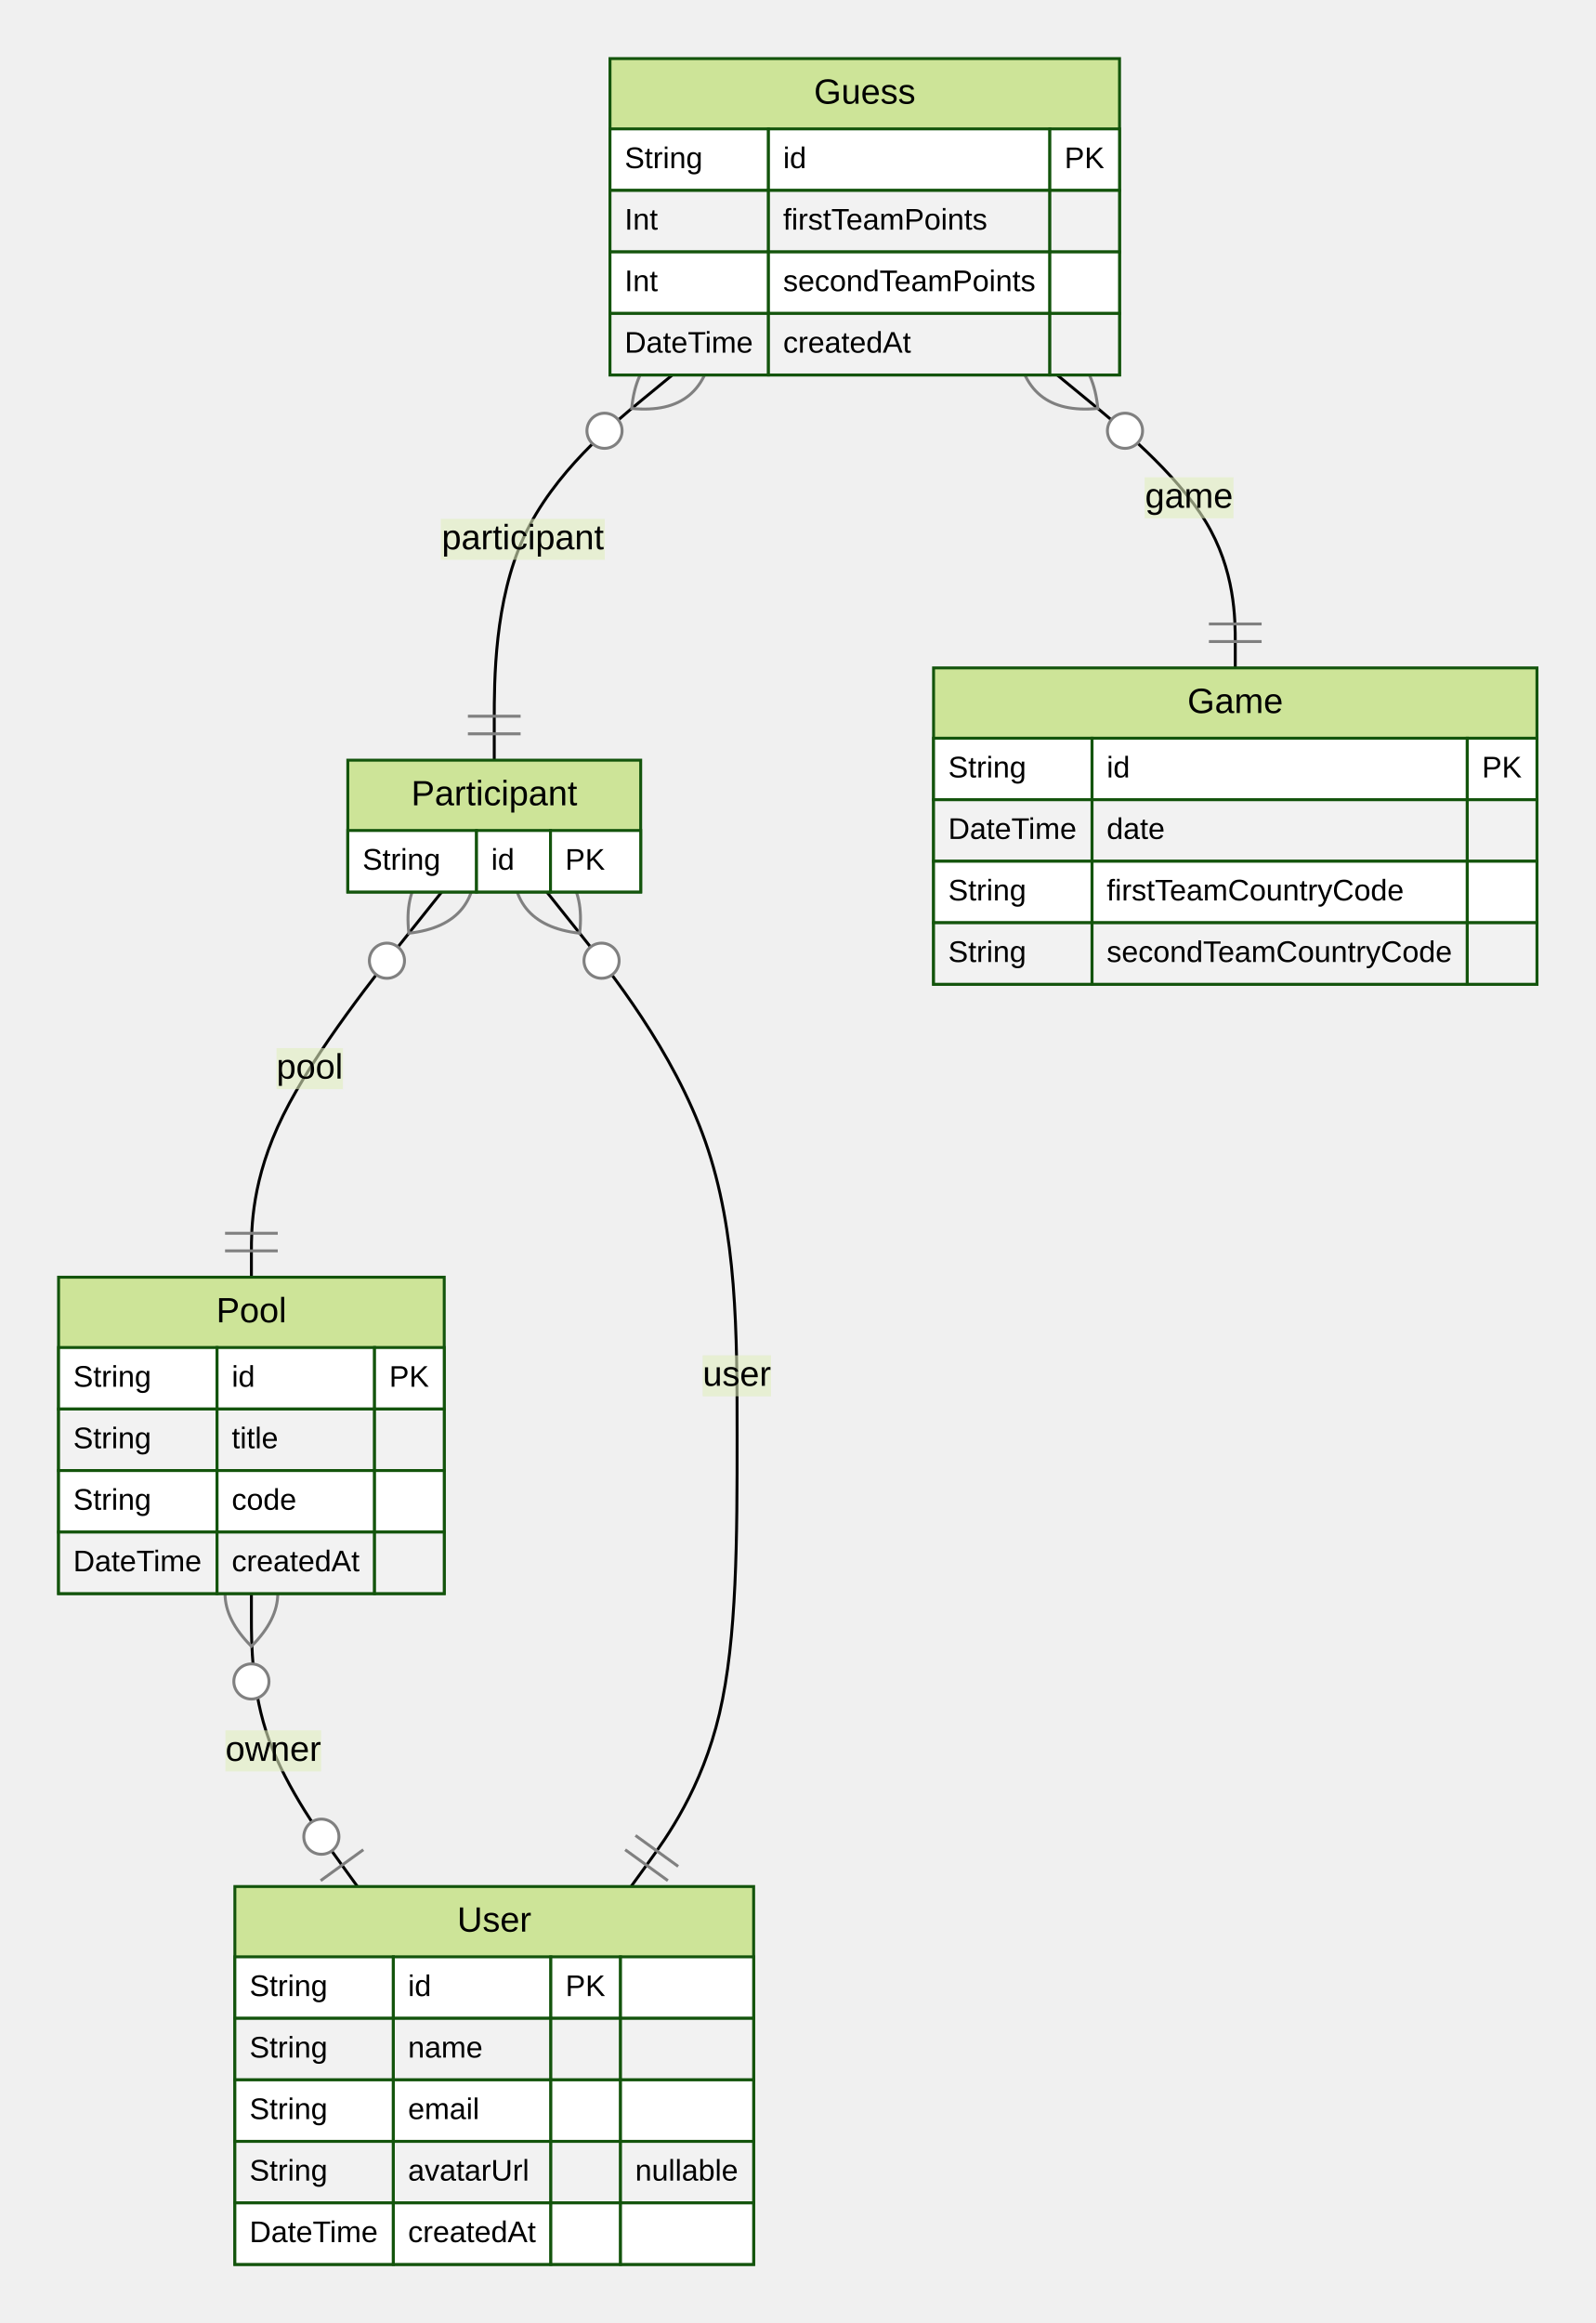
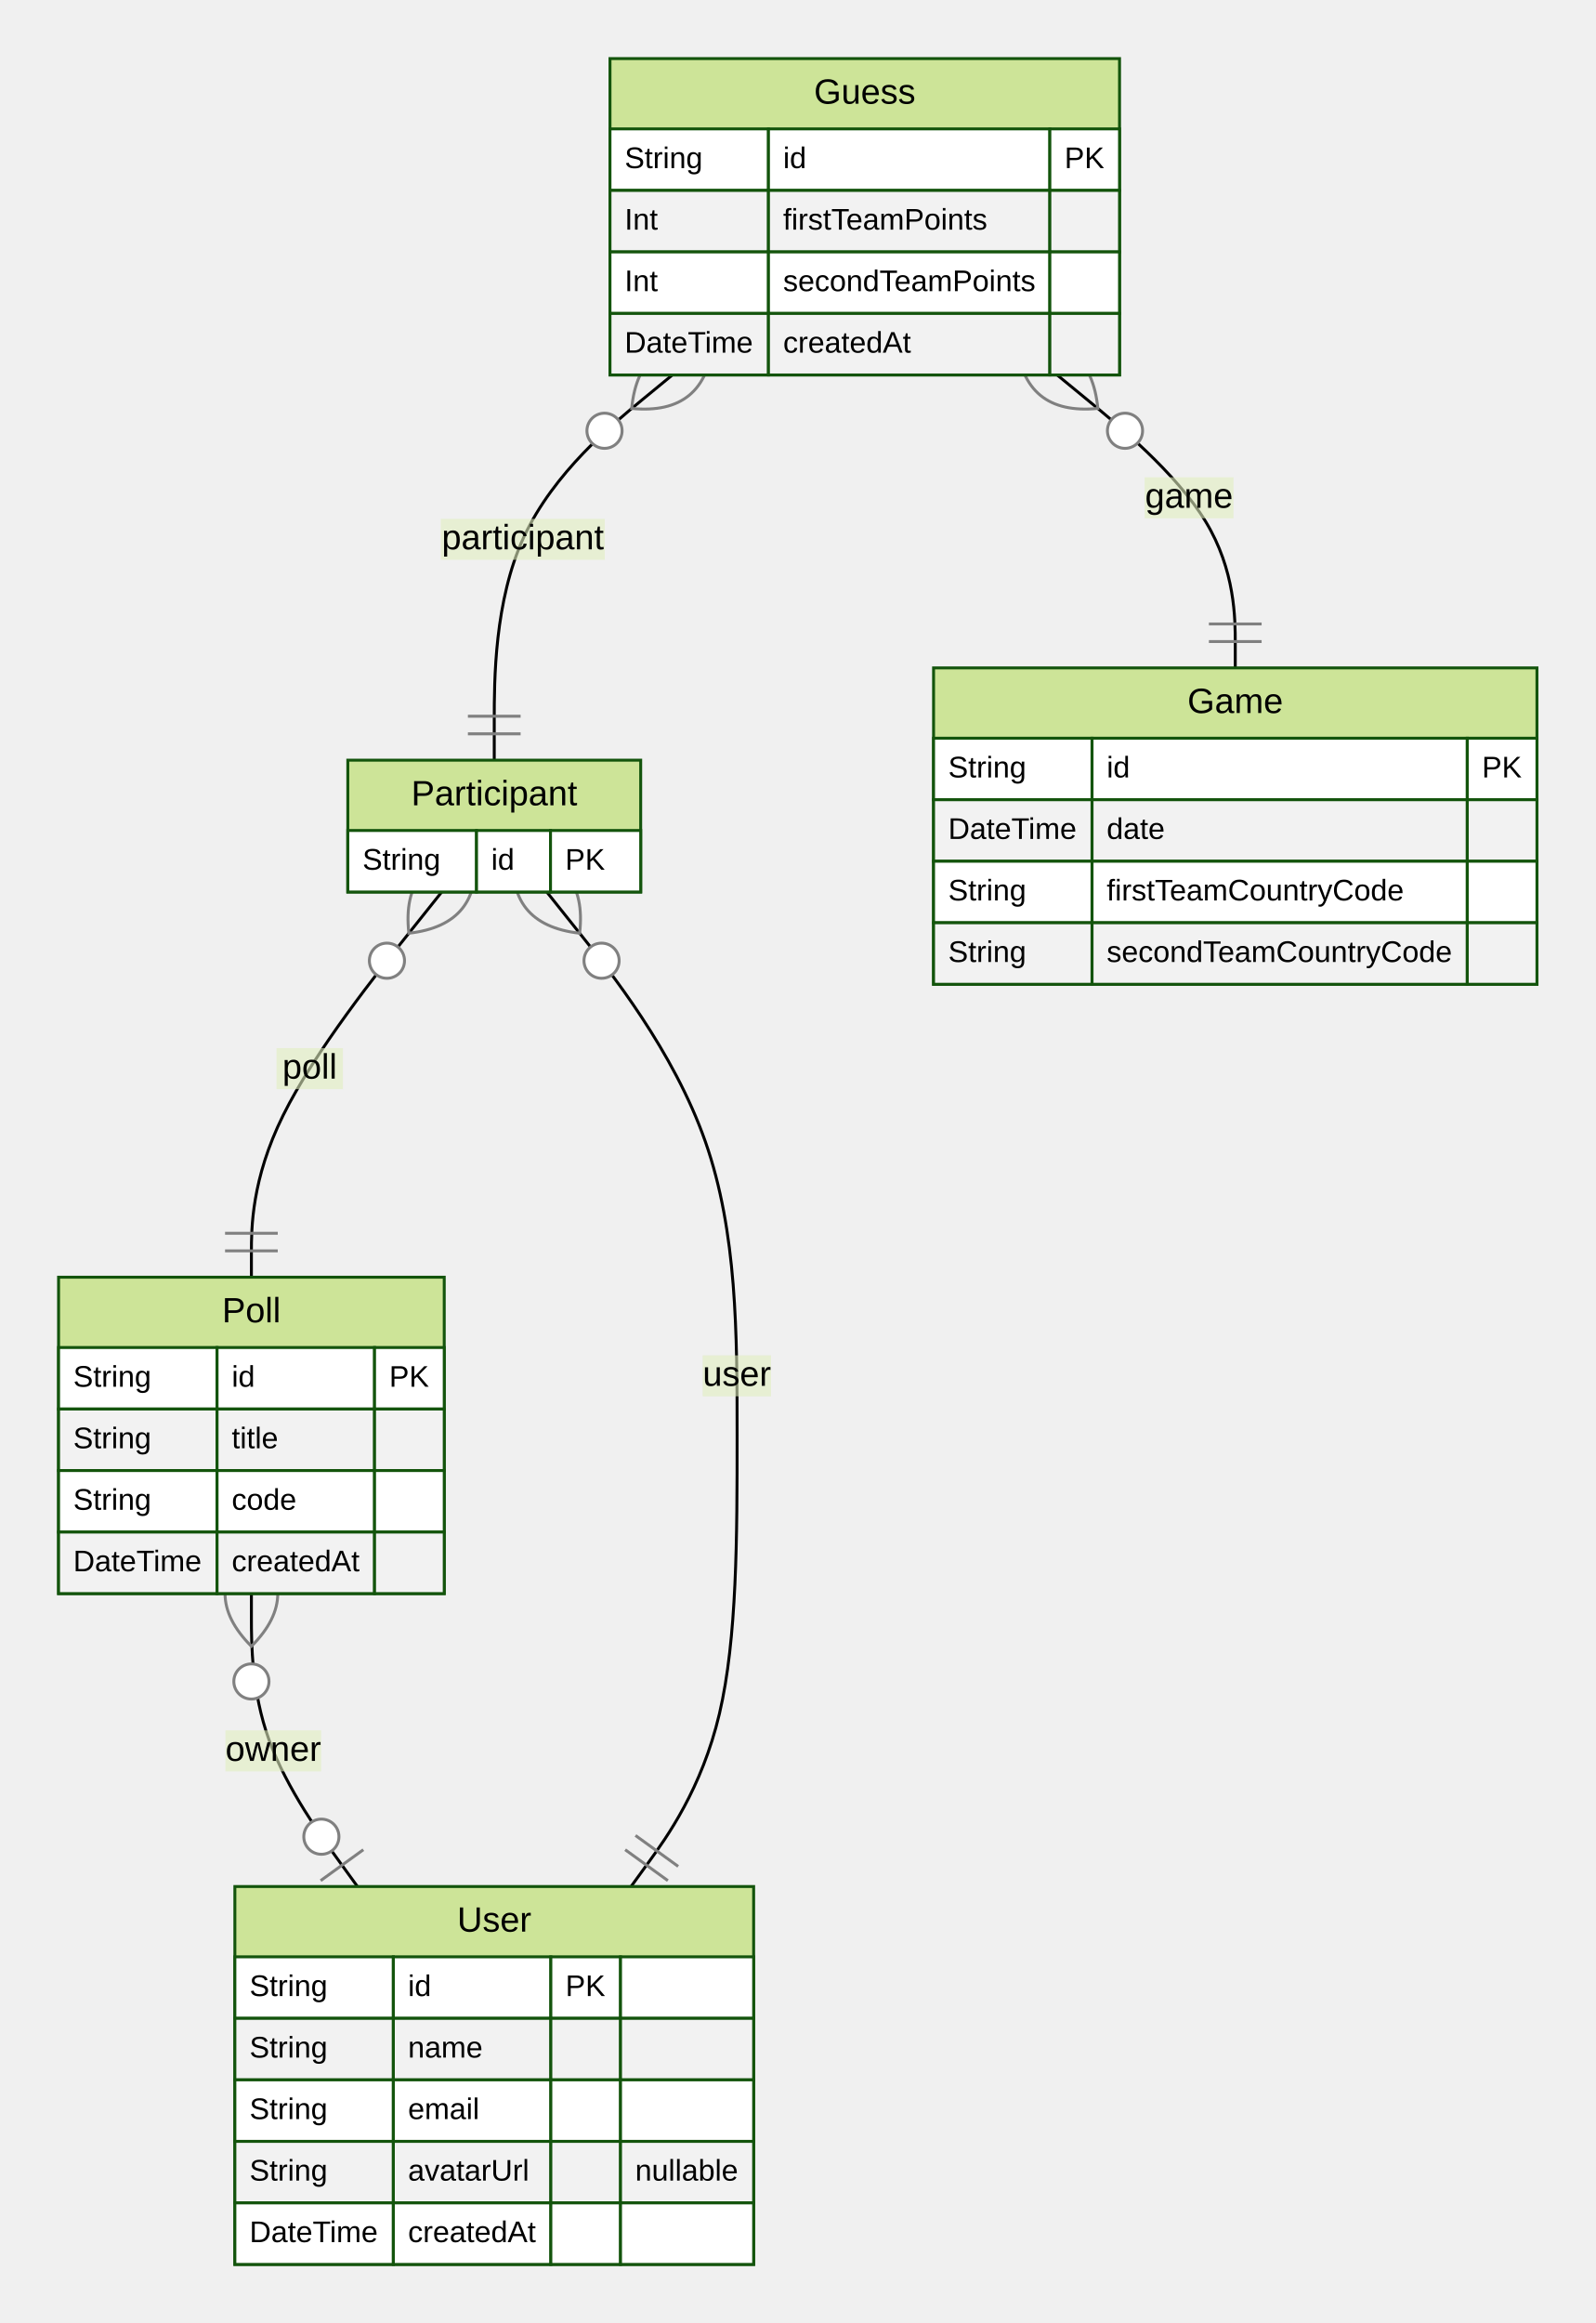
<svg xmlns="http://www.w3.org/2000/svg" aria-labelledby="chart-title-mermaid-0 chart-desc-mermaid-0" role="img" viewBox="0 0 544.791 793" style="max-width: 544.791px; background-color: white;" width="100%" id="mermaid-0">
  <style>#mermaid-0 {font-family:"trebuchet ms",verdana,arial,sans-serif;font-size:16px;fill:#000000;}#mermaid-0 .error-icon{fill:#552222;}#mermaid-0 .error-text{fill:#552222;stroke:#552222;}#mermaid-0 .edge-thickness-normal{stroke-width:2px;}#mermaid-0 .edge-thickness-thick{stroke-width:3.5px;}#mermaid-0 .edge-pattern-solid{stroke-dasharray:0;}#mermaid-0 .edge-pattern-dashed{stroke-dasharray:3;}#mermaid-0 .edge-pattern-dotted{stroke-dasharray:2;}#mermaid-0 .marker{fill:#000000;stroke:#000000;}#mermaid-0 .marker.cross{stroke:#000000;}#mermaid-0 svg{font-family:"trebuchet ms",verdana,arial,sans-serif;font-size:16px;}#mermaid-0 .entityBox{fill:#cde498;stroke:#13540c;}#mermaid-0 .attributeBoxOdd{fill:#ffffff;stroke:#13540c;}#mermaid-0 .attributeBoxEven{fill:#f2f2f2;stroke:#13540c;}#mermaid-0 .relationshipLabelBox{fill:hsl(78.158, 58.462%, 84.51%);opacity:0.7;background-color:hsl(78.158, 58.462%, 84.51%);}#mermaid-0 .relationshipLabelBox rect{opacity:0.5;}#mermaid-0 .relationshipLine{stroke:#000000;}#mermaid-0 :root{--mermaid-font-family:"trebuchet ms",verdana,arial,sans-serif;}</style>
  <g />
  <defs>
    <marker orient="auto" markerHeight="18" markerWidth="18" refY="9" refX="0" id="ONLY_ONE_START">
      <path d="M9,0 L9,18 M15,0 L15,18" fill="none" stroke="gray" />
    </marker>
  </defs>
  <defs>
    <marker orient="auto" markerHeight="18" markerWidth="18" refY="9" refX="18" id="ONLY_ONE_END">
      <path d="M3,0 L3,18 M9,0 L9,18" fill="none" stroke="gray" />
    </marker>
  </defs>
  <defs>
    <marker orient="auto" markerHeight="18" markerWidth="30" refY="9" refX="0" id="ZERO_OR_ONE_START">
      <circle r="6" cy="9" cx="21" fill="white" stroke="gray" />
      <path d="M9,0 L9,18" fill="none" stroke="gray" />
    </marker>
  </defs>
  <defs>
    <marker orient="auto" markerHeight="18" markerWidth="30" refY="9" refX="30" id="ZERO_OR_ONE_END">
      <circle r="6" cy="9" cx="9" fill="white" stroke="gray" />
      <path d="M21,0 L21,18" fill="none" stroke="gray" />
    </marker>
  </defs>
  <defs>
    <marker orient="auto" markerHeight="36" markerWidth="45" refY="18" refX="18" id="ONE_OR_MORE_START">
      <path d="M0,18 Q 18,0 36,18 Q 18,36 0,18 M42,9 L42,27" fill="none" stroke="gray" />
    </marker>
  </defs>
  <defs>
    <marker orient="auto" markerHeight="36" markerWidth="45" refY="18" refX="27" id="ONE_OR_MORE_END">
      <path d="M3,9 L3,27 M9,18 Q27,0 45,18 Q27,36 9,18" fill="none" stroke="gray" />
    </marker>
  </defs>
  <defs>
    <marker orient="auto" markerHeight="36" markerWidth="57" refY="18" refX="18" id="ZERO_OR_MORE_START">
      <circle r="6" cy="18" cx="48" fill="white" stroke="gray" />
      <path d="M0,18 Q18,0 36,18 Q18,36 0,18" fill="none" stroke="gray" />
    </marker>
  </defs>
  <defs>
    <marker orient="auto" markerHeight="36" markerWidth="57" refY="18" refX="39" id="ZERO_OR_MORE_END">
      <circle r="6" cy="18" cx="9" fill="white" stroke="gray" />
      <path d="M21,18 Q39,0 57,18 Q39,36 21,18" fill="none" stroke="gray" />
    </marker>
  </defs>
  <path marker-start="url(#ZERO_OR_MORE_START)" marker-end="url(#ZERO_OR_ONE_END)" fill="none" stroke="gray" d="M85.841,544L85.841,552.333C85.841,560.667,85.841,577.333,91.876,594C97.911,610.667,109.981,627.333,116.016,635.667L122.051,644" class="er relationshipLine" />
  <path marker-start="url(#ZERO_OR_MORE_START)" marker-end="url(#ONLY_ONE_END)" fill="none" stroke="gray" d="M186.702,304.5L197.532,318.083C208.362,331.667,230.023,358.833,240.853,389.75C251.683,420.667,251.683,455.333,251.683,490C251.683,524.667,251.683,559.333,245.648,585C239.613,610.667,227.543,627.333,221.508,635.667L215.473,644" class="er relationshipLine" />
  <path marker-start="url(#ZERO_OR_MORE_START)" marker-end="url(#ONLY_ONE_END)" fill="none" stroke="gray" d="M150.823,304.5L139.992,318.083C129.162,331.667,107.502,358.833,96.672,380.75C85.841,402.667,85.841,419.333,85.841,427.667L85.841,436" class="er relationshipLine" />
  <path marker-start="url(#ZERO_OR_MORE_START)" marker-end="url(#ONLY_ONE_END)" fill="none" stroke="gray" d="M229.583,128L219.446,136.333C209.309,144.667,189.036,161.333,178.899,183.25C168.762,205.167,168.762,232.333,168.762,245.917L168.762,259.5" class="er relationshipLine" />
  <path marker-start="url(#ZERO_OR_MORE_START)" marker-end="url(#ONLY_ONE_END)" fill="none" stroke="gray" d="M360.956,128L371.093,136.333C381.23,144.667,401.503,161.333,411.64,178C421.777,194.667,421.777,211.333,421.777,219.667L421.777,228" class="er relationshipLine" />
-   <g transform="translate(20,436 )" id="Pool">
+   <g transform="translate(20,436 )" id="Poll">
    <rect height="108" width="131.683" y="0" x="0" stroke="gray" fill-opacity="100%" fill="honeydew" class="er entityBox" />
-     <text transform="translate(65.84149,12)" style="font-family: &quot;trebuchet ms&quot;, verdana, arial, sans-serif;; font-size: 12px" text-anchor="middle" dominant-baseline="middle" y="0" x="0" id="entity-Pool" class="er entityLabel">Pool</text>
-     <rect height="21" width="54.113" y="24" x="0" stroke="gray" fill-opacity="100%" fill="honeydew" class="er attributeBoxOdd" />
-     <text transform="translate(5,34.5)" style="font-family: &quot;trebuchet ms&quot;, verdana, arial, sans-serif;; font-size: 10.2px" text-anchor="left" dominant-baseline="middle" y="0" x="0" id="entity-Pool-attr-1-type" class="er entityLabel">String</text>
+     <text transform="translate(65.84149,12)" style="font-family: &quot;trebuchet ms&quot;, verdana, arial, sans-serif;; font-size: 12px" text-anchor="middle" dominant-baseline="middle" y="0" x="0" id="entity-Poll" class="er entityLabel">Poll</text>
+     <rect height="21" width="54.113" y="24" x="0" stroke="gray" fill-opacity="100%" fill="honeydew" class="er attributeBoxOdd" />
+     <text transform="translate(5,34.5)" style="font-family: &quot;trebuchet ms&quot;, verdana, arial, sans-serif;; font-size: 10.2px" text-anchor="left" dominant-baseline="middle" y="0" x="0" id="entity-Poll-attr-1-type" class="er entityLabel">String</text>
    <rect height="21" width="53.775" y="24" x="54.113" stroke="gray" fill-opacity="100%" fill="honeydew" class="er attributeBoxOdd" />
-     <text transform="translate(59.11313,34.5)" style="font-family: &quot;trebuchet ms&quot;, verdana, arial, sans-serif;; font-size: 10.2px" text-anchor="left" dominant-baseline="middle" y="0" x="0" id="entity-Pool-attr-1-name" class="er entityLabel">id</text>
+     <text transform="translate(59.11313,34.5)" style="font-family: &quot;trebuchet ms&quot;, verdana, arial, sans-serif;; font-size: 10.2px" text-anchor="left" dominant-baseline="middle" y="0" x="0" id="entity-Poll-attr-1-name" class="er entityLabel">id</text>
    <rect height="21" width="23.795" y="24" x="107.888" stroke="gray" fill-opacity="100%" fill="honeydew" class="er attributeBoxOdd" />
-     <text transform="translate(112.888,34.5)" style="font-family: &quot;trebuchet ms&quot;, verdana, arial, sans-serif;; font-size: 10.2px" text-anchor="left" dominant-baseline="middle" y="0" x="0" id="entity-Pool-attr-1-key" class="er entityLabel">PK</text>
-     <rect height="21" width="54.113" y="45" x="0" stroke="gray" fill-opacity="100%" fill="honeydew" class="er attributeBoxEven" />
-     <text transform="translate(5,55.5)" style="font-family: &quot;trebuchet ms&quot;, verdana, arial, sans-serif;; font-size: 10.2px" text-anchor="left" dominant-baseline="middle" y="0" x="0" id="entity-Pool-attr-2-type" class="er entityLabel">String</text>
+     <text transform="translate(112.888,34.5)" style="font-family: &quot;trebuchet ms&quot;, verdana, arial, sans-serif;; font-size: 10.2px" text-anchor="left" dominant-baseline="middle" y="0" x="0" id="entity-Poll-attr-1-key" class="er entityLabel">PK</text>
+     <rect height="21" width="54.113" y="45" x="0" stroke="gray" fill-opacity="100%" fill="honeydew" class="er attributeBoxEven" />
+     <text transform="translate(5,55.5)" style="font-family: &quot;trebuchet ms&quot;, verdana, arial, sans-serif;; font-size: 10.2px" text-anchor="left" dominant-baseline="middle" y="0" x="0" id="entity-Poll-attr-2-type" class="er entityLabel">String</text>
    <rect height="21" width="53.775" y="45" x="54.113" stroke="gray" fill-opacity="100%" fill="honeydew" class="er attributeBoxEven" />
-     <text transform="translate(59.11313,55.5)" style="font-family: &quot;trebuchet ms&quot;, verdana, arial, sans-serif;; font-size: 10.2px" text-anchor="left" dominant-baseline="middle" y="0" x="0" id="entity-Pool-attr-2-name" class="er entityLabel">title</text>
+     <text transform="translate(59.11313,55.5)" style="font-family: &quot;trebuchet ms&quot;, verdana, arial, sans-serif;; font-size: 10.2px" text-anchor="left" dominant-baseline="middle" y="0" x="0" id="entity-Poll-attr-2-name" class="er entityLabel">title</text>
    <rect height="21" width="23.795" y="45" x="107.888" stroke="gray" fill-opacity="100%" fill="honeydew" class="er attributeBoxEven" />
-     <text transform="translate(112.888,55.5)" style="font-family: &quot;trebuchet ms&quot;, verdana, arial, sans-serif;; font-size: 10.2px" text-anchor="left" dominant-baseline="middle" y="0" x="0" id="entity-Pool-attr-2-key" class="er entityLabel" />
-     <rect height="21" width="54.113" y="66" x="0" stroke="gray" fill-opacity="100%" fill="honeydew" class="er attributeBoxOdd" />
-     <text transform="translate(5,76.5)" style="font-family: &quot;trebuchet ms&quot;, verdana, arial, sans-serif;; font-size: 10.2px" text-anchor="left" dominant-baseline="middle" y="0" x="0" id="entity-Pool-attr-3-type" class="er entityLabel">String</text>
+     <text transform="translate(112.888,55.5)" style="font-family: &quot;trebuchet ms&quot;, verdana, arial, sans-serif;; font-size: 10.2px" text-anchor="left" dominant-baseline="middle" y="0" x="0" id="entity-Poll-attr-2-key" class="er entityLabel" />
+     <rect height="21" width="54.113" y="66" x="0" stroke="gray" fill-opacity="100%" fill="honeydew" class="er attributeBoxOdd" />
+     <text transform="translate(5,76.5)" style="font-family: &quot;trebuchet ms&quot;, verdana, arial, sans-serif;; font-size: 10.2px" text-anchor="left" dominant-baseline="middle" y="0" x="0" id="entity-Poll-attr-3-type" class="er entityLabel">String</text>
    <rect height="21" width="53.775" y="66" x="54.113" stroke="gray" fill-opacity="100%" fill="honeydew" class="er attributeBoxOdd" />
-     <text transform="translate(59.11313,76.5)" style="font-family: &quot;trebuchet ms&quot;, verdana, arial, sans-serif;; font-size: 10.2px" text-anchor="left" dominant-baseline="middle" y="0" x="0" id="entity-Pool-attr-3-name" class="er entityLabel">code</text>
+     <text transform="translate(59.11313,76.5)" style="font-family: &quot;trebuchet ms&quot;, verdana, arial, sans-serif;; font-size: 10.2px" text-anchor="left" dominant-baseline="middle" y="0" x="0" id="entity-Poll-attr-3-name" class="er entityLabel">code</text>
    <rect height="21" width="23.795" y="66" x="107.888" stroke="gray" fill-opacity="100%" fill="honeydew" class="er attributeBoxOdd" />
-     <text transform="translate(112.888,76.5)" style="font-family: &quot;trebuchet ms&quot;, verdana, arial, sans-serif;; font-size: 10.2px" text-anchor="left" dominant-baseline="middle" y="0" x="0" id="entity-Pool-attr-3-key" class="er entityLabel" />
-     <rect height="21" width="54.113" y="87" x="0" stroke="gray" fill-opacity="100%" fill="honeydew" class="er attributeBoxEven" />
-     <text transform="translate(5,97.5)" style="font-family: &quot;trebuchet ms&quot;, verdana, arial, sans-serif;; font-size: 10.2px" text-anchor="left" dominant-baseline="middle" y="0" x="0" id="entity-Pool-attr-4-type" class="er entityLabel">DateTime</text>
+     <text transform="translate(112.888,76.5)" style="font-family: &quot;trebuchet ms&quot;, verdana, arial, sans-serif;; font-size: 10.2px" text-anchor="left" dominant-baseline="middle" y="0" x="0" id="entity-Poll-attr-3-key" class="er entityLabel" />
+     <rect height="21" width="54.113" y="87" x="0" stroke="gray" fill-opacity="100%" fill="honeydew" class="er attributeBoxEven" />
+     <text transform="translate(5,97.5)" style="font-family: &quot;trebuchet ms&quot;, verdana, arial, sans-serif;; font-size: 10.2px" text-anchor="left" dominant-baseline="middle" y="0" x="0" id="entity-Poll-attr-4-type" class="er entityLabel">DateTime</text>
    <rect height="21" width="53.775" y="87" x="54.113" stroke="gray" fill-opacity="100%" fill="honeydew" class="er attributeBoxEven" />
-     <text transform="translate(59.11313,97.5)" style="font-family: &quot;trebuchet ms&quot;, verdana, arial, sans-serif;; font-size: 10.2px" text-anchor="left" dominant-baseline="middle" y="0" x="0" id="entity-Pool-attr-4-name" class="er entityLabel">createdAt</text>
+     <text transform="translate(59.11313,97.5)" style="font-family: &quot;trebuchet ms&quot;, verdana, arial, sans-serif;; font-size: 10.2px" text-anchor="left" dominant-baseline="middle" y="0" x="0" id="entity-Poll-attr-4-name" class="er entityLabel">createdAt</text>
    <rect height="21" width="23.795" y="87" x="107.888" stroke="gray" fill-opacity="100%" fill="honeydew" class="er attributeBoxEven" />
-     <text transform="translate(112.888,97.5)" style="font-family: &quot;trebuchet ms&quot;, verdana, arial, sans-serif;; font-size: 10.2px" text-anchor="left" dominant-baseline="middle" y="0" x="0" id="entity-Pool-attr-4-key" class="er entityLabel" />
+     <text transform="translate(112.888,97.5)" style="font-family: &quot;trebuchet ms&quot;, verdana, arial, sans-serif;; font-size: 10.2px" text-anchor="left" dominant-baseline="middle" y="0" x="0" id="entity-Poll-attr-4-key" class="er entityLabel" />
  </g>
  <g transform="translate(118.7622,259.5 )" id="Participant">
    <rect height="45" width="100" y="0" x="0" stroke="gray" fill-opacity="100%" fill="honeydew" class="er entityBox" />
    <text transform="translate(50,12)" style="font-family: &quot;trebuchet ms&quot;, verdana, arial, sans-serif;; font-size: 12px" text-anchor="middle" dominant-baseline="middle" y="0" x="0" id="entity-Participant" class="er entityLabel">Participant</text>
    <rect height="21" width="43.945" y="24" x="0" stroke="gray" fill-opacity="100%" fill="honeydew" class="er attributeBoxOdd" />
    <text transform="translate(5,34.5)" style="font-family: &quot;trebuchet ms&quot;, verdana, arial, sans-serif;; font-size: 10.2px" text-anchor="left" dominant-baseline="middle" y="0" x="0" id="entity-Participant-attr-1-type" class="er entityLabel">String</text>
    <rect height="21" width="25.262" y="24" x="43.945" stroke="gray" fill-opacity="100%" fill="honeydew" class="er attributeBoxOdd" />
    <text transform="translate(48.94526,34.5)" style="font-family: &quot;trebuchet ms&quot;, verdana, arial, sans-serif;; font-size: 10.2px" text-anchor="left" dominant-baseline="middle" y="0" x="0" id="entity-Participant-attr-1-name" class="er entityLabel">id</text>
    <rect height="21" width="30.793" y="24" x="69.207" stroke="gray" fill-opacity="100%" fill="honeydew" class="er attributeBoxOdd" />
    <text transform="translate(74.20681,34.5)" style="font-family: &quot;trebuchet ms&quot;, verdana, arial, sans-serif;; font-size: 10.2px" text-anchor="left" dominant-baseline="middle" y="0" x="0" id="entity-Participant-attr-1-key" class="er entityLabel">PK</text>
  </g>
  <g transform="translate(80.19414,644 )" id="User">
    <rect height="129" width="177.136" y="0" x="0" stroke="gray" fill-opacity="100%" fill="honeydew" class="er entityBox" />
    <text transform="translate(88.5681,12)" style="font-family: &quot;trebuchet ms&quot;, verdana, arial, sans-serif;; font-size: 12px" text-anchor="middle" dominant-baseline="middle" y="0" x="0" id="entity-User" class="er entityLabel">User</text>
    <rect height="21" width="54.113" y="24" x="0" stroke="gray" fill-opacity="100%" fill="honeydew" class="er attributeBoxOdd" />
    <text transform="translate(5,34.5)" style="font-family: &quot;trebuchet ms&quot;, verdana, arial, sans-serif;; font-size: 10.2px" text-anchor="left" dominant-baseline="middle" y="0" x="0" id="entity-User-attr-1-type" class="er entityLabel">String</text>
    <rect height="21" width="53.775" y="24" x="54.113" stroke="gray" fill-opacity="100%" fill="honeydew" class="er attributeBoxOdd" />
    <text transform="translate(59.11313,34.5)" style="font-family: &quot;trebuchet ms&quot;, verdana, arial, sans-serif;; font-size: 10.2px" text-anchor="left" dominant-baseline="middle" y="0" x="0" id="entity-User-attr-1-name" class="er entityLabel">id</text>
    <rect height="21" width="23.795" y="24" x="107.888" stroke="gray" fill-opacity="100%" fill="honeydew" class="er attributeBoxOdd" />
    <text transform="translate(112.888,34.5)" style="font-family: &quot;trebuchet ms&quot;, verdana, arial, sans-serif;; font-size: 10.2px" text-anchor="left" dominant-baseline="middle" y="0" x="0" id="entity-User-attr-1-key" class="er entityLabel">PK</text>
    <rect height="21" width="45.453" y="24" x="131.683" stroke="gray" fill-opacity="100%" fill="honeydew" class="er attributeBoxOdd" />
    <text transform="translate(136.683,34.5)" style="font-family: &quot;trebuchet ms&quot;, verdana, arial, sans-serif;; font-size: 10.2px" text-anchor="left" dominant-baseline="middle" y="0" x="0" id="entity-User-attr-1-comment" class="er entityLabel" />
    <rect height="21" width="54.113" y="45" x="0" stroke="gray" fill-opacity="100%" fill="honeydew" class="er attributeBoxEven" />
    <text transform="translate(5,55.5)" style="font-family: &quot;trebuchet ms&quot;, verdana, arial, sans-serif;; font-size: 10.2px" text-anchor="left" dominant-baseline="middle" y="0" x="0" id="entity-User-attr-2-type" class="er entityLabel">String</text>
    <rect height="21" width="53.775" y="45" x="54.113" stroke="gray" fill-opacity="100%" fill="honeydew" class="er attributeBoxEven" />
    <text transform="translate(59.11313,55.5)" style="font-family: &quot;trebuchet ms&quot;, verdana, arial, sans-serif;; font-size: 10.2px" text-anchor="left" dominant-baseline="middle" y="0" x="0" id="entity-User-attr-2-name" class="er entityLabel">name</text>
    <rect height="21" width="23.795" y="45" x="107.888" stroke="gray" fill-opacity="100%" fill="honeydew" class="er attributeBoxEven" />
    <text transform="translate(112.888,55.5)" style="font-family: &quot;trebuchet ms&quot;, verdana, arial, sans-serif;; font-size: 10.2px" text-anchor="left" dominant-baseline="middle" y="0" x="0" id="entity-User-attr-2-key" class="er entityLabel" />
    <rect height="21" width="45.453" y="45" x="131.683" stroke="gray" fill-opacity="100%" fill="honeydew" class="er attributeBoxEven" />
    <text transform="translate(136.683,55.5)" style="font-family: &quot;trebuchet ms&quot;, verdana, arial, sans-serif;; font-size: 10.2px" text-anchor="left" dominant-baseline="middle" y="0" x="0" id="entity-User-attr-2-comment" class="er entityLabel" />
    <rect height="21" width="54.113" y="66" x="0" stroke="gray" fill-opacity="100%" fill="honeydew" class="er attributeBoxOdd" />
    <text transform="translate(5,76.5)" style="font-family: &quot;trebuchet ms&quot;, verdana, arial, sans-serif;; font-size: 10.2px" text-anchor="left" dominant-baseline="middle" y="0" x="0" id="entity-User-attr-3-type" class="er entityLabel">String</text>
    <rect height="21" width="53.775" y="66" x="54.113" stroke="gray" fill-opacity="100%" fill="honeydew" class="er attributeBoxOdd" />
    <text transform="translate(59.11313,76.5)" style="font-family: &quot;trebuchet ms&quot;, verdana, arial, sans-serif;; font-size: 10.2px" text-anchor="left" dominant-baseline="middle" y="0" x="0" id="entity-User-attr-3-name" class="er entityLabel">email</text>
    <rect height="21" width="23.795" y="66" x="107.888" stroke="gray" fill-opacity="100%" fill="honeydew" class="er attributeBoxOdd" />
    <text transform="translate(112.888,76.5)" style="font-family: &quot;trebuchet ms&quot;, verdana, arial, sans-serif;; font-size: 10.2px" text-anchor="left" dominant-baseline="middle" y="0" x="0" id="entity-User-attr-3-key" class="er entityLabel" />
    <rect height="21" width="45.453" y="66" x="131.683" stroke="gray" fill-opacity="100%" fill="honeydew" class="er attributeBoxOdd" />
    <text transform="translate(136.683,76.5)" style="font-family: &quot;trebuchet ms&quot;, verdana, arial, sans-serif;; font-size: 10.2px" text-anchor="left" dominant-baseline="middle" y="0" x="0" id="entity-User-attr-3-comment" class="er entityLabel" />
    <rect height="21" width="54.113" y="87" x="0" stroke="gray" fill-opacity="100%" fill="honeydew" class="er attributeBoxEven" />
    <text transform="translate(5,97.5)" style="font-family: &quot;trebuchet ms&quot;, verdana, arial, sans-serif;; font-size: 10.2px" text-anchor="left" dominant-baseline="middle" y="0" x="0" id="entity-User-attr-4-type" class="er entityLabel">String</text>
    <rect height="21" width="53.775" y="87" x="54.113" stroke="gray" fill-opacity="100%" fill="honeydew" class="er attributeBoxEven" />
    <text transform="translate(59.11313,97.5)" style="font-family: &quot;trebuchet ms&quot;, verdana, arial, sans-serif;; font-size: 10.2px" text-anchor="left" dominant-baseline="middle" y="0" x="0" id="entity-User-attr-4-name" class="er entityLabel">avatarUrl</text>
    <rect height="21" width="23.795" y="87" x="107.888" stroke="gray" fill-opacity="100%" fill="honeydew" class="er attributeBoxEven" />
    <text transform="translate(112.888,97.5)" style="font-family: &quot;trebuchet ms&quot;, verdana, arial, sans-serif;; font-size: 10.2px" text-anchor="left" dominant-baseline="middle" y="0" x="0" id="entity-User-attr-4-key" class="er entityLabel" />
    <rect height="21" width="45.453" y="87" x="131.683" stroke="gray" fill-opacity="100%" fill="honeydew" class="er attributeBoxEven" />
    <text transform="translate(136.683,97.5)" style="font-family: &quot;trebuchet ms&quot;, verdana, arial, sans-serif;; font-size: 10.2px" text-anchor="left" dominant-baseline="middle" y="0" x="0" id="entity-User-attr-4-comment" class="er entityLabel">nullable</text>
    <rect height="21" width="54.113" y="108" x="0" stroke="gray" fill-opacity="100%" fill="honeydew" class="er attributeBoxOdd" />
    <text transform="translate(5,118.5)" style="font-family: &quot;trebuchet ms&quot;, verdana, arial, sans-serif;; font-size: 10.2px" text-anchor="left" dominant-baseline="middle" y="0" x="0" id="entity-User-attr-5-type" class="er entityLabel">DateTime</text>
    <rect height="21" width="53.775" y="108" x="54.113" stroke="gray" fill-opacity="100%" fill="honeydew" class="er attributeBoxOdd" />
    <text transform="translate(59.11313,118.5)" style="font-family: &quot;trebuchet ms&quot;, verdana, arial, sans-serif;; font-size: 10.2px" text-anchor="left" dominant-baseline="middle" y="0" x="0" id="entity-User-attr-5-name" class="er entityLabel">createdAt</text>
    <rect height="21" width="23.795" y="108" x="107.888" stroke="gray" fill-opacity="100%" fill="honeydew" class="er attributeBoxOdd" />
    <text transform="translate(112.888,118.5)" style="font-family: &quot;trebuchet ms&quot;, verdana, arial, sans-serif;; font-size: 10.2px" text-anchor="left" dominant-baseline="middle" y="0" x="0" id="entity-User-attr-5-key" class="er entityLabel" />
    <rect height="21" width="45.453" y="108" x="131.683" stroke="gray" fill-opacity="100%" fill="honeydew" class="er attributeBoxOdd" />
    <text transform="translate(136.683,118.5)" style="font-family: &quot;trebuchet ms&quot;, verdana, arial, sans-serif;; font-size: 10.2px" text-anchor="left" dominant-baseline="middle" y="0" x="0" id="entity-User-attr-5-comment" class="er entityLabel" />
  </g>
  <g transform="translate(318.7622,228 )" id="Game">
    <rect height="108" width="206.029" y="0" x="0" stroke="gray" fill-opacity="100%" fill="honeydew" class="er entityBox" />
    <text transform="translate(103.0145,12)" style="font-family: &quot;trebuchet ms&quot;, verdana, arial, sans-serif;; font-size: 12px" text-anchor="middle" dominant-baseline="middle" y="0" x="0" id="entity-Game" class="er entityLabel">Game</text>
    <rect height="21" width="54.113" y="24" x="0" stroke="gray" fill-opacity="100%" fill="honeydew" class="er attributeBoxOdd" />
    <text transform="translate(5,34.5)" style="font-family: &quot;trebuchet ms&quot;, verdana, arial, sans-serif;; font-size: 10.2px" text-anchor="left" dominant-baseline="middle" y="0" x="0" id="entity-Game-attr-1-type" class="er entityLabel">String</text>
    <rect height="21" width="128.121" y="24" x="54.113" stroke="gray" fill-opacity="100%" fill="honeydew" class="er attributeBoxOdd" />
    <text transform="translate(59.11313,34.5)" style="font-family: &quot;trebuchet ms&quot;, verdana, arial, sans-serif;; font-size: 10.2px" text-anchor="left" dominant-baseline="middle" y="0" x="0" id="entity-Game-attr-1-name" class="er entityLabel">id</text>
    <rect height="21" width="23.795" y="24" x="182.234" stroke="gray" fill-opacity="100%" fill="honeydew" class="er attributeBoxOdd" />
    <text transform="translate(187.2339,34.5)" style="font-family: &quot;trebuchet ms&quot;, verdana, arial, sans-serif;; font-size: 10.2px" text-anchor="left" dominant-baseline="middle" y="0" x="0" id="entity-Game-attr-1-key" class="er entityLabel">PK</text>
    <rect height="21" width="54.113" y="45" x="0" stroke="gray" fill-opacity="100%" fill="honeydew" class="er attributeBoxEven" />
    <text transform="translate(5,55.5)" style="font-family: &quot;trebuchet ms&quot;, verdana, arial, sans-serif;; font-size: 10.2px" text-anchor="left" dominant-baseline="middle" y="0" x="0" id="entity-Game-attr-2-type" class="er entityLabel">DateTime</text>
    <rect height="21" width="128.121" y="45" x="54.113" stroke="gray" fill-opacity="100%" fill="honeydew" class="er attributeBoxEven" />
    <text transform="translate(59.11313,55.5)" style="font-family: &quot;trebuchet ms&quot;, verdana, arial, sans-serif;; font-size: 10.2px" text-anchor="left" dominant-baseline="middle" y="0" x="0" id="entity-Game-attr-2-name" class="er entityLabel">date</text>
    <rect height="21" width="23.795" y="45" x="182.234" stroke="gray" fill-opacity="100%" fill="honeydew" class="er attributeBoxEven" />
    <text transform="translate(187.2339,55.5)" style="font-family: &quot;trebuchet ms&quot;, verdana, arial, sans-serif;; font-size: 10.2px" text-anchor="left" dominant-baseline="middle" y="0" x="0" id="entity-Game-attr-2-key" class="er entityLabel" />
    <rect height="21" width="54.113" y="66" x="0" stroke="gray" fill-opacity="100%" fill="honeydew" class="er attributeBoxOdd" />
    <text transform="translate(5,76.5)" style="font-family: &quot;trebuchet ms&quot;, verdana, arial, sans-serif;; font-size: 10.2px" text-anchor="left" dominant-baseline="middle" y="0" x="0" id="entity-Game-attr-3-type" class="er entityLabel">String</text>
    <rect height="21" width="128.121" y="66" x="54.113" stroke="gray" fill-opacity="100%" fill="honeydew" class="er attributeBoxOdd" />
    <text transform="translate(59.11313,76.5)" style="font-family: &quot;trebuchet ms&quot;, verdana, arial, sans-serif;; font-size: 10.2px" text-anchor="left" dominant-baseline="middle" y="0" x="0" id="entity-Game-attr-3-name" class="er entityLabel">firstTeamCountryCode</text>
    <rect height="21" width="23.795" y="66" x="182.234" stroke="gray" fill-opacity="100%" fill="honeydew" class="er attributeBoxOdd" />
    <text transform="translate(187.2339,76.5)" style="font-family: &quot;trebuchet ms&quot;, verdana, arial, sans-serif;; font-size: 10.2px" text-anchor="left" dominant-baseline="middle" y="0" x="0" id="entity-Game-attr-3-key" class="er entityLabel" />
    <rect height="21" width="54.113" y="87" x="0" stroke="gray" fill-opacity="100%" fill="honeydew" class="er attributeBoxEven" />
    <text transform="translate(5,97.5)" style="font-family: &quot;trebuchet ms&quot;, verdana, arial, sans-serif;; font-size: 10.2px" text-anchor="left" dominant-baseline="middle" y="0" x="0" id="entity-Game-attr-4-type" class="er entityLabel">String</text>
    <rect height="21" width="128.121" y="87" x="54.113" stroke="gray" fill-opacity="100%" fill="honeydew" class="er attributeBoxEven" />
    <text transform="translate(59.11313,97.5)" style="font-family: &quot;trebuchet ms&quot;, verdana, arial, sans-serif;; font-size: 10.2px" text-anchor="left" dominant-baseline="middle" y="0" x="0" id="entity-Game-attr-4-name" class="er entityLabel">secondTeamCountryCode</text>
    <rect height="21" width="23.795" y="87" x="182.234" stroke="gray" fill-opacity="100%" fill="honeydew" class="er attributeBoxEven" />
    <text transform="translate(187.2339,97.5)" style="font-family: &quot;trebuchet ms&quot;, verdana, arial, sans-serif;; font-size: 10.2px" text-anchor="left" dominant-baseline="middle" y="0" x="0" id="entity-Game-attr-4-key" class="er entityLabel" />
  </g>
  <g transform="translate(208.2763,20 )" id="Guess">
    <rect height="108" width="173.986" y="0" x="0" stroke="gray" fill-opacity="100%" fill="honeydew" class="er entityBox" />
    <text transform="translate(86.99312,12)" style="font-family: &quot;trebuchet ms&quot;, verdana, arial, sans-serif;; font-size: 12px" text-anchor="middle" dominant-baseline="middle" y="0" x="0" id="entity-Guess" class="er entityLabel">Guess</text>
    <rect height="21" width="54.113" y="24" x="0" stroke="gray" fill-opacity="100%" fill="honeydew" class="er attributeBoxOdd" />
    <text transform="translate(5,34.5)" style="font-family: &quot;trebuchet ms&quot;, verdana, arial, sans-serif;; font-size: 10.2px" text-anchor="left" dominant-baseline="middle" y="0" x="0" id="entity-Guess-attr-1-type" class="er entityLabel">String</text>
    <rect height="21" width="96.078" y="24" x="54.113" stroke="gray" fill-opacity="100%" fill="honeydew" class="er attributeBoxOdd" />
    <text transform="translate(59.11313,34.5)" style="font-family: &quot;trebuchet ms&quot;, verdana, arial, sans-serif;; font-size: 10.2px" text-anchor="left" dominant-baseline="middle" y="0" x="0" id="entity-Guess-attr-1-name" class="er entityLabel">id</text>
    <rect height="21" width="23.795" y="24" x="150.191" stroke="gray" fill-opacity="100%" fill="honeydew" class="er attributeBoxOdd" />
    <text transform="translate(155.1913,34.5)" style="font-family: &quot;trebuchet ms&quot;, verdana, arial, sans-serif;; font-size: 10.2px" text-anchor="left" dominant-baseline="middle" y="0" x="0" id="entity-Guess-attr-1-key" class="er entityLabel">PK</text>
    <rect height="21" width="54.113" y="45" x="0" stroke="gray" fill-opacity="100%" fill="honeydew" class="er attributeBoxEven" />
    <text transform="translate(5,55.5)" style="font-family: &quot;trebuchet ms&quot;, verdana, arial, sans-serif;; font-size: 10.2px" text-anchor="left" dominant-baseline="middle" y="0" x="0" id="entity-Guess-attr-2-type" class="er entityLabel">Int</text>
    <rect height="21" width="96.078" y="45" x="54.113" stroke="gray" fill-opacity="100%" fill="honeydew" class="er attributeBoxEven" />
    <text transform="translate(59.11313,55.5)" style="font-family: &quot;trebuchet ms&quot;, verdana, arial, sans-serif;; font-size: 10.2px" text-anchor="left" dominant-baseline="middle" y="0" x="0" id="entity-Guess-attr-2-name" class="er entityLabel">firstTeamPoints</text>
    <rect height="21" width="23.795" y="45" x="150.191" stroke="gray" fill-opacity="100%" fill="honeydew" class="er attributeBoxEven" />
    <text transform="translate(155.1913,55.5)" style="font-family: &quot;trebuchet ms&quot;, verdana, arial, sans-serif;; font-size: 10.2px" text-anchor="left" dominant-baseline="middle" y="0" x="0" id="entity-Guess-attr-2-key" class="er entityLabel" />
    <rect height="21" width="54.113" y="66" x="0" stroke="gray" fill-opacity="100%" fill="honeydew" class="er attributeBoxOdd" />
    <text transform="translate(5,76.5)" style="font-family: &quot;trebuchet ms&quot;, verdana, arial, sans-serif;; font-size: 10.2px" text-anchor="left" dominant-baseline="middle" y="0" x="0" id="entity-Guess-attr-3-type" class="er entityLabel">Int</text>
    <rect height="21" width="96.078" y="66" x="54.113" stroke="gray" fill-opacity="100%" fill="honeydew" class="er attributeBoxOdd" />
    <text transform="translate(59.11313,76.5)" style="font-family: &quot;trebuchet ms&quot;, verdana, arial, sans-serif;; font-size: 10.2px" text-anchor="left" dominant-baseline="middle" y="0" x="0" id="entity-Guess-attr-3-name" class="er entityLabel">secondTeamPoints</text>
    <rect height="21" width="23.795" y="66" x="150.191" stroke="gray" fill-opacity="100%" fill="honeydew" class="er attributeBoxOdd" />
    <text transform="translate(155.1913,76.5)" style="font-family: &quot;trebuchet ms&quot;, verdana, arial, sans-serif;; font-size: 10.2px" text-anchor="left" dominant-baseline="middle" y="0" x="0" id="entity-Guess-attr-3-key" class="er entityLabel" />
    <rect height="21" width="54.113" y="87" x="0" stroke="gray" fill-opacity="100%" fill="honeydew" class="er attributeBoxEven" />
    <text transform="translate(5,97.5)" style="font-family: &quot;trebuchet ms&quot;, verdana, arial, sans-serif;; font-size: 10.2px" text-anchor="left" dominant-baseline="middle" y="0" x="0" id="entity-Guess-attr-4-type" class="er entityLabel">DateTime</text>
    <rect height="21" width="96.078" y="87" x="54.113" stroke="gray" fill-opacity="100%" fill="honeydew" class="er attributeBoxEven" />
    <text transform="translate(59.11313,97.5)" style="font-family: &quot;trebuchet ms&quot;, verdana, arial, sans-serif;; font-size: 10.2px" text-anchor="left" dominant-baseline="middle" y="0" x="0" id="entity-Guess-attr-4-name" class="er entityLabel">createdAt</text>
    <rect height="21" width="23.795" y="87" x="150.191" stroke="gray" fill-opacity="100%" fill="honeydew" class="er attributeBoxEven" />
    <text transform="translate(155.1913,97.5)" style="font-family: &quot;trebuchet ms&quot;, verdana, arial, sans-serif;; font-size: 10.2px" text-anchor="left" dominant-baseline="middle" y="0" x="0" id="entity-Guess-attr-4-key" class="er entityLabel" />
  </g>
  <rect fill-opacity="85%" fill="white" height="14" width="32.688" y="590.7" x="76.968" class="er relationshipLabelBox" />
  <text style="font-family: &quot;trebuchet ms&quot;, verdana, arial, sans-serif;; font-size: 12px" dominant-baseline="middle" text-anchor="middle" y="597.7" x="93.312" id="rel1" class="er relationshipLabel">owner</text>
  <rect fill-opacity="85%" fill="white" height="14" width="23.348" y="462.676" x="239.928" class="er relationshipLabelBox" />
  <text style="font-family: &quot;trebuchet ms&quot;, verdana, arial, sans-serif;; font-size: 12px" dominant-baseline="middle" text-anchor="middle" y="469.676" x="251.601" id="rel2" class="er relationshipLabel">user</text>
  <rect fill-opacity="85%" fill="white" height="14" width="22.688" y="357.795" x="94.4" class="er relationshipLabelBox" />
-   <text style="font-family: &quot;trebuchet ms&quot;, verdana, arial, sans-serif;; font-size: 12px" dominant-baseline="middle" text-anchor="middle" y="364.795" x="105.744" id="rel3" class="er relationshipLabel">pool</text>
+   <text style="font-family: &quot;trebuchet ms&quot;, verdana, arial, sans-serif;; font-size: 12px" dominant-baseline="middle" text-anchor="middle" y="364.795" x="105.744" id="rel3" class="er relationshipLabel">poll</text>
  <rect fill-opacity="85%" fill="white" height="14" width="56.031" y="177.114" x="150.49" class="er relationshipLabelBox" />
  <text style="font-family: &quot;trebuchet ms&quot;, verdana, arial, sans-serif;; font-size: 12px" dominant-baseline="middle" text-anchor="middle" y="184.114" x="178.506" id="rel4" class="er relationshipLabel">participant</text>
  <rect fill-opacity="85%" fill="white" height="14" width="30.344" y="162.93" x="390.825" class="er relationshipLabelBox" />
  <text style="font-family: &quot;trebuchet ms&quot;, verdana, arial, sans-serif;; font-size: 12px" dominant-baseline="middle" text-anchor="middle" y="169.93" x="405.997" id="rel5" class="er relationshipLabel">game</text>
</svg>
